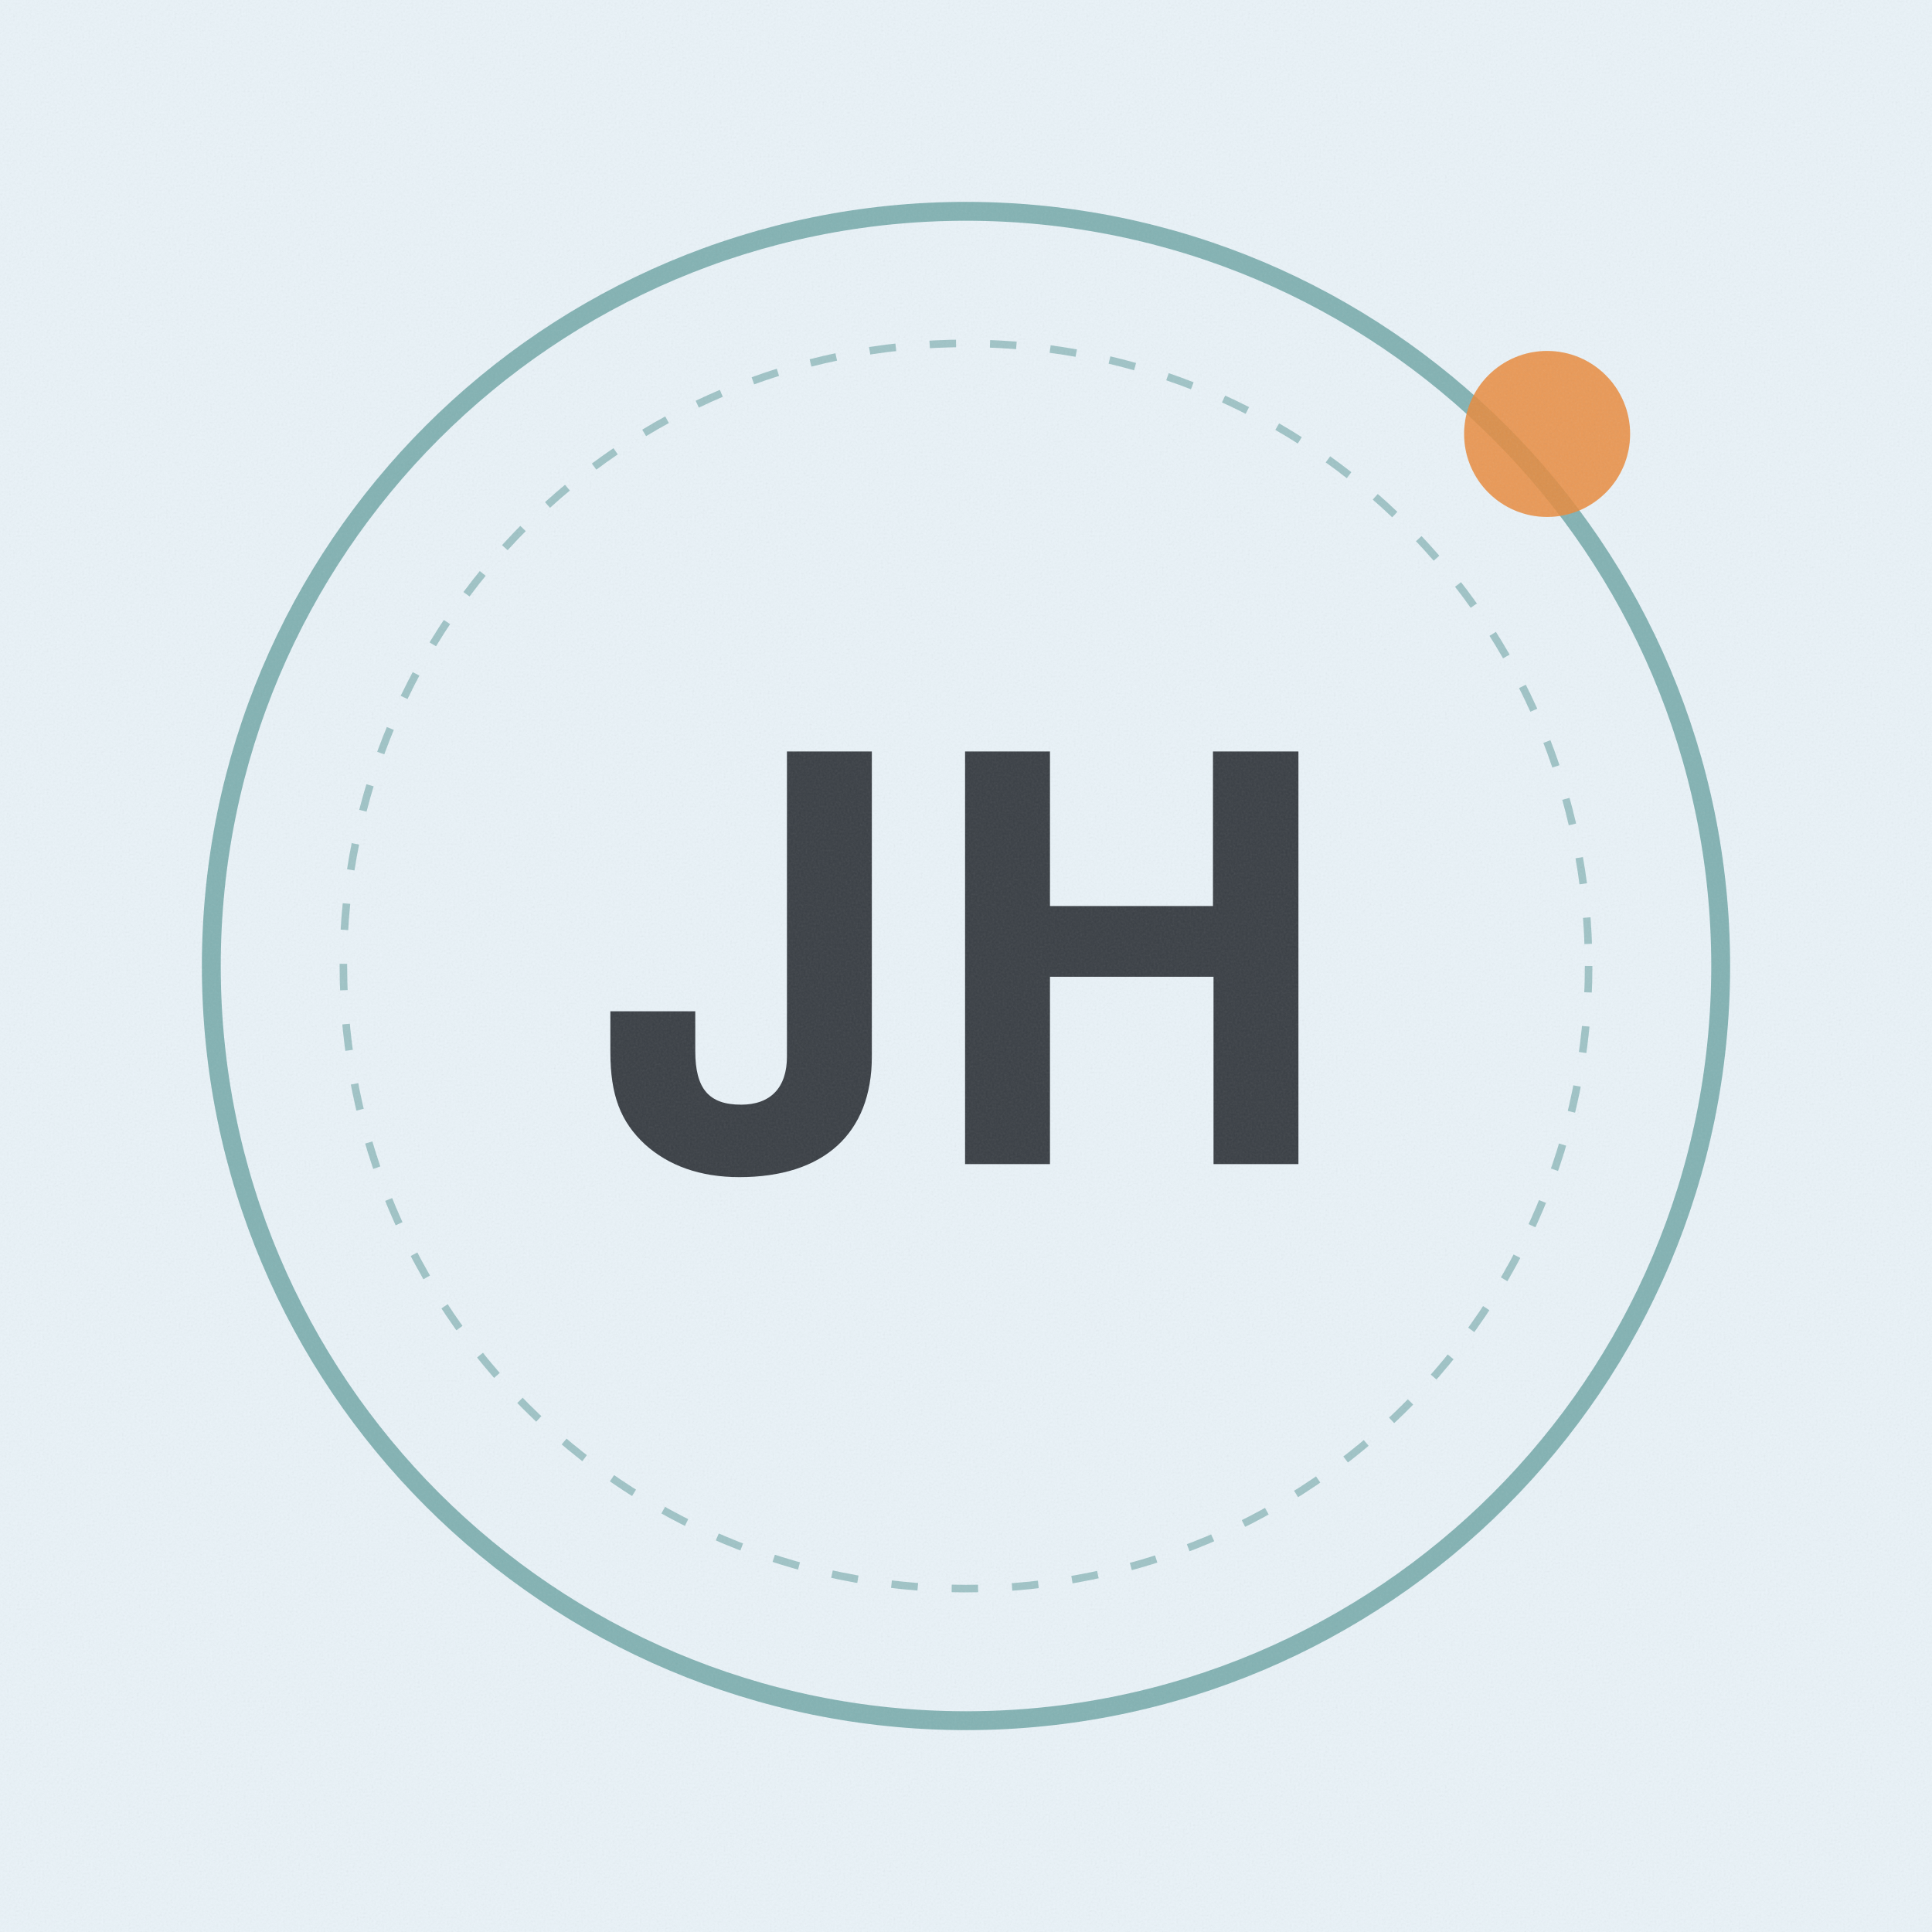
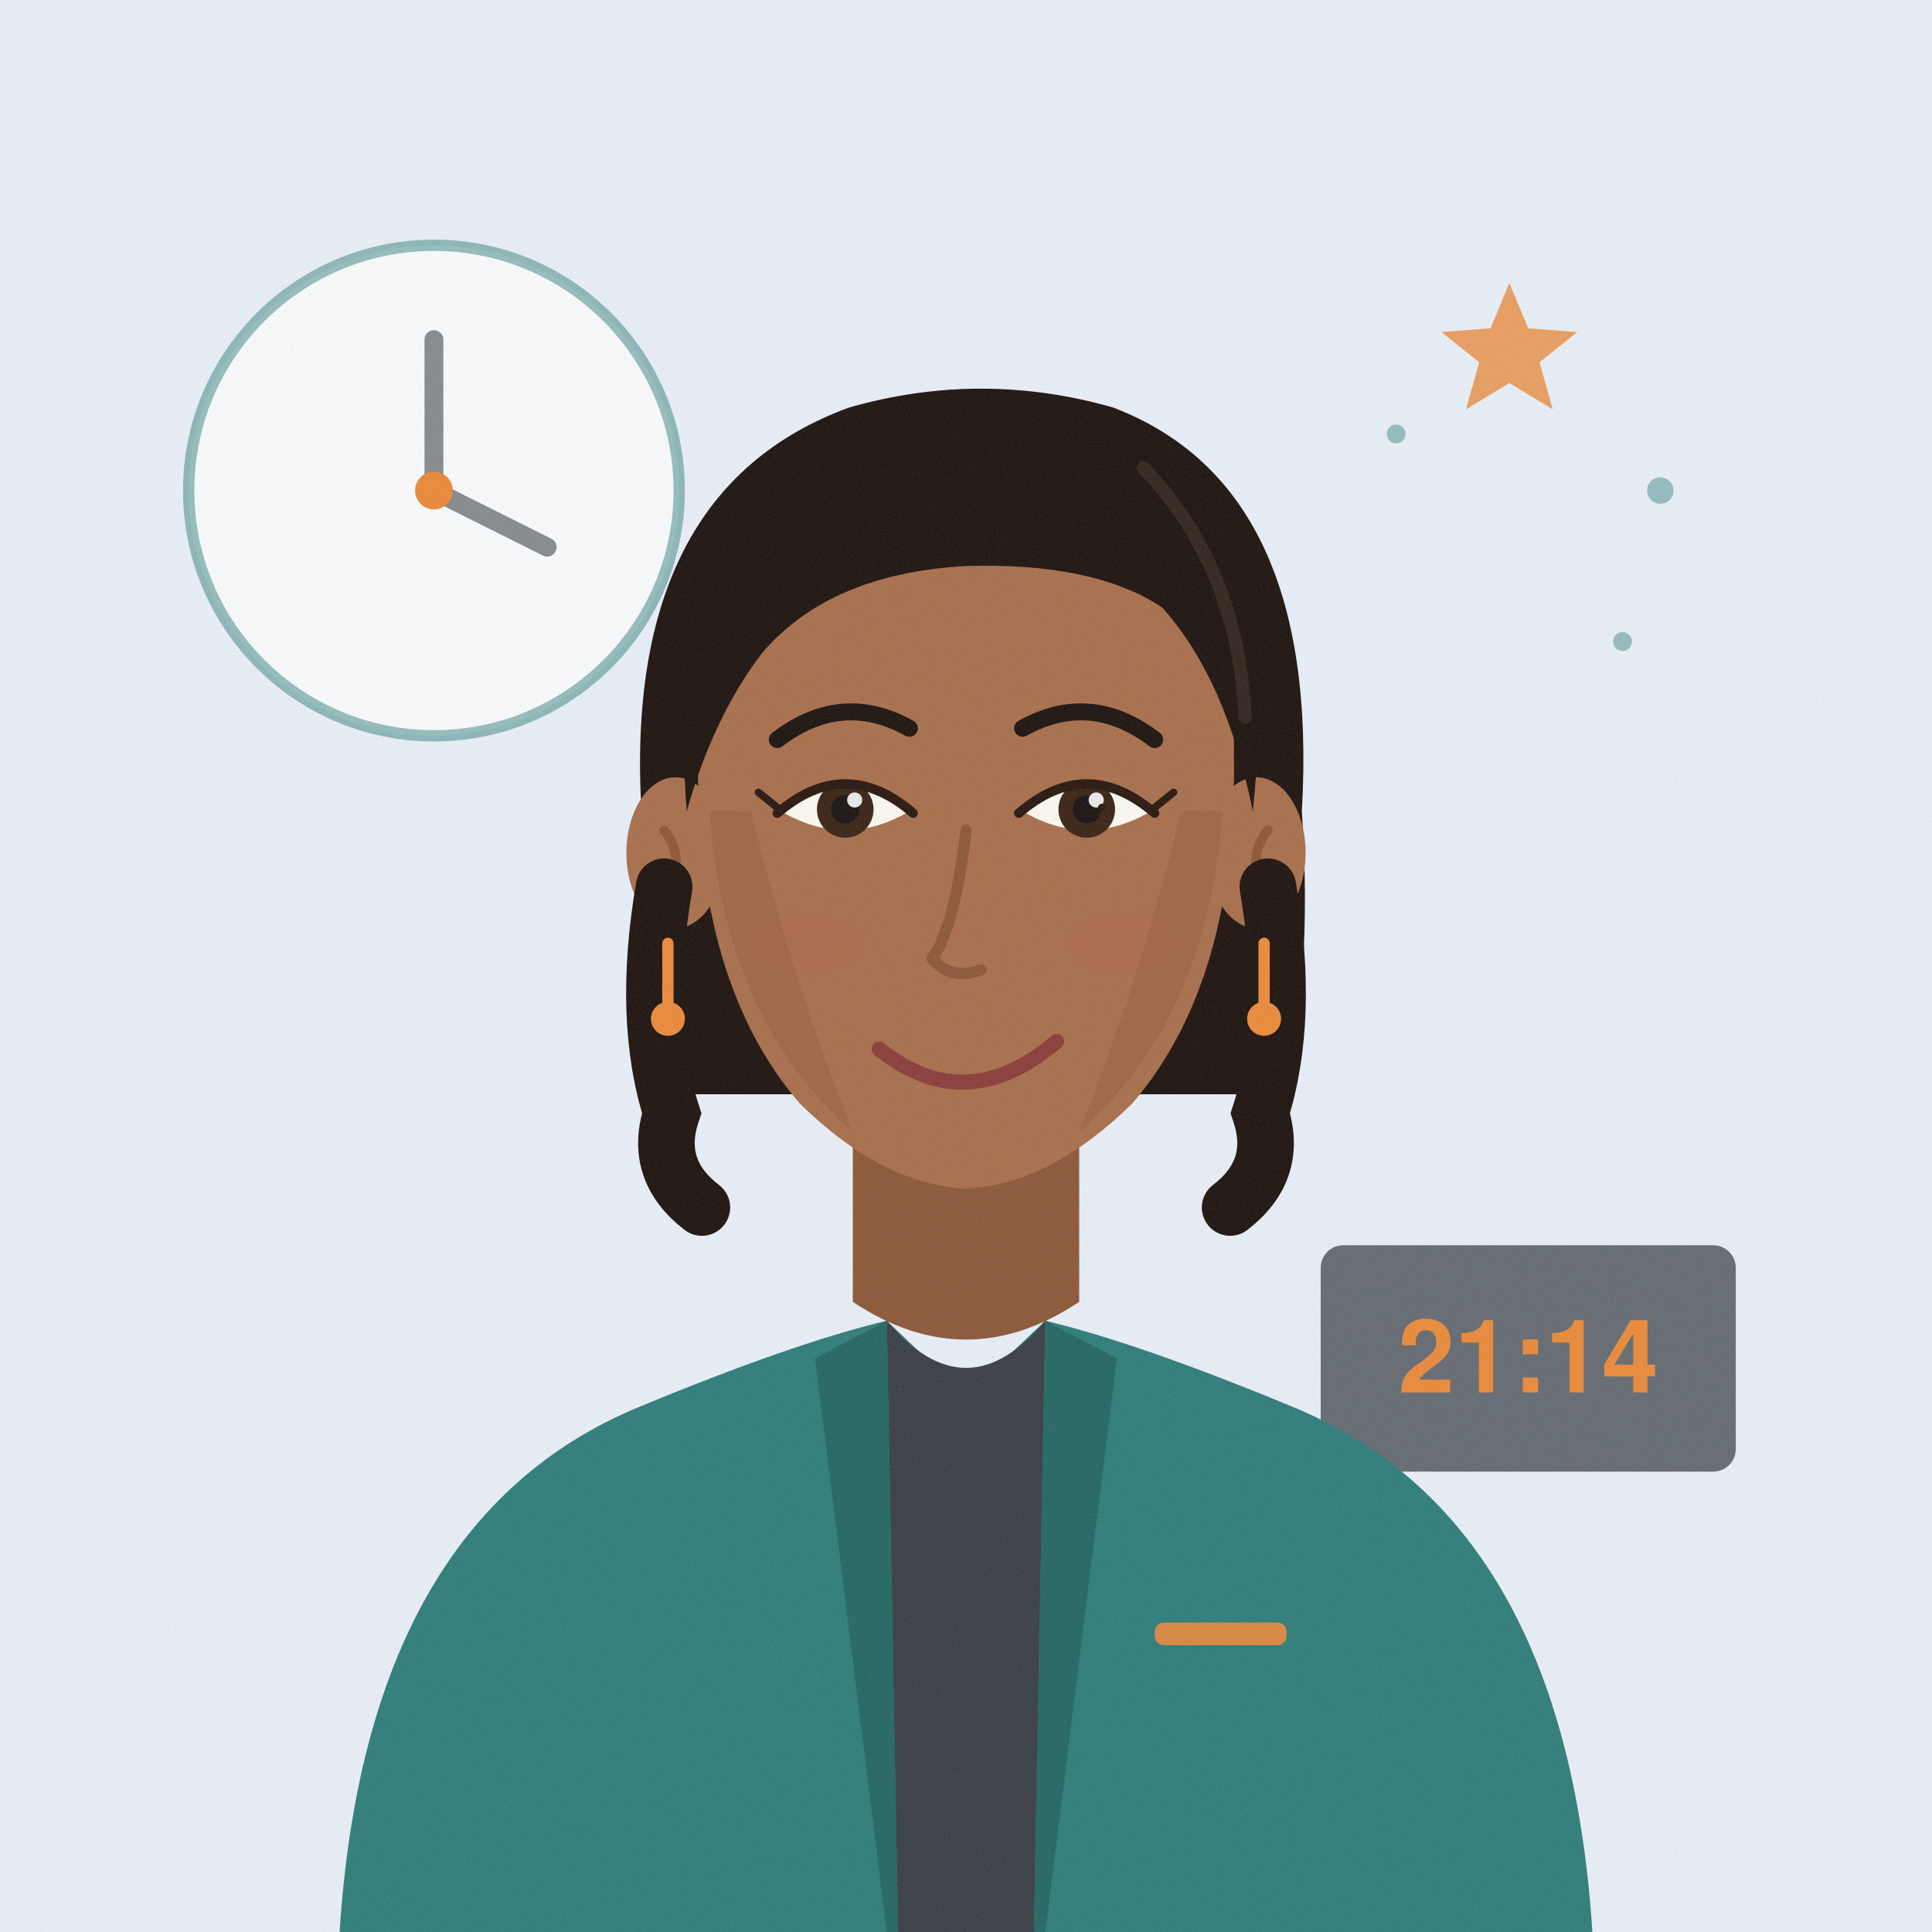
<svg xmlns="http://www.w3.org/2000/svg" width="1024" height="1024" viewBox="0 0 1024 1024">
  <defs>
    <filter id="g" x="0" y="0" width="100%" height="100%">
-       <feTurbulence type="fractalNoise" baseFrequency="0.9" numOctaves="2" seed="7" />
+       <feTurbulence type="fractalNoise" baseFrequency="0.9" numOctaves="2" seed="7" result="n" />
      <feColorMatrix type="saturate" values="0" />
      <feComponentTransfer>
        <feFuncA type="table" tableValues="0 0.10" />
      </feComponentTransfer>
      <feComposite in2="SourceGraphic" operator="in" />
    </filter>
+     <clipPath id="cl">
+       <rect width="1024" height="1024" />
+     </clipPath>
  </defs>
-   <rect width="1024" height="1024" fill="#e9f2f8" />
-   <circle cx="512" cy="512" r="400" fill="none" stroke="#2f7d7a" stroke-width="10" opacity=".55" />
-   <circle cx="512" cy="512" r="330" fill="none" stroke="#2f7d7a" stroke-width="4" opacity=".4" stroke-dasharray="14 18" />
-   <circle cx="820" cy="230" r="44" fill="#e98a3b" opacity=".85" />
-   <text x="512" y="512" dy=".35em" text-anchor="middle" font-family="Sora, Manrope, Helvetica, Arial, sans-serif" font-weight="700" font-size="300" letter-spacing="8" fill="#3a3f45">JH</text>
+   <rect width="1024" height="1024" fill="#e8eef6" />
+   <g>
+     <circle cx="230" cy="260" r="130" fill="#fff" opacity=".7" />
+     <circle cx="230" cy="260" r="130" fill="none" stroke="#2f7d7a" stroke-width="6" opacity=".5" />
+     <path d="M230 260 L230 180 M230 260 L290 290" stroke="#3a3f45" stroke-width="10" stroke-linecap="round" opacity=".6" />
+     <circle cx="230" cy="260" r="10" fill="#e98a3b" />
+     <g fill="#e98a3b" opacity=".8">
+       <path d="M800 150 l10 24 26 2 -20 16 7 25 -23 -14 -23 14 7 -25 -20 -16 26 -2 Z" />
+     </g>
+     <g fill="#2f7d7a" opacity=".45">
+       <circle cx="880" cy="260" r="7" />
+       <circle cx="740" cy="230" r="5" />
+       <circle cx="860" cy="340" r="5" />
+     </g>
+     <rect x="700" y="660" width="220" height="120" rx="12" fill="#3a3f45" opacity=".75" />
+     <text x="810" y="738" text-anchor="middle" font-family="Helvetica, Arial, sans-serif" font-weight="700" font-size="54" fill="#e98a3b">21:14</text>
+   </g>
+   <path d="M340 430 Q330 260 450 216 Q520 196 590 216 Q700 258 690 430 Q696 520 680 580 L352 580 Q334 520 340 430 Z" fill="#1e1410" />
+   <path d="M180 1024 Q194 806 338 746 Q420 712 470 700 L512 740 L554 700 Q604 712 686 746 Q830 806 844 1024 Z" fill="#2f7d7a" />
+   <path d="M470 700 Q512 750 554 700 L548 1024 L476 1024 Z" fill="#3a3f45" />
+   <path d="M470 700 L432 720 L470 1024 L476 1024 Z" fill="#256764" />
+   <path d="M554 700 L592 720 L554 1024 L548 1024 Z" fill="#256764" />
+   <rect x="612" y="860" width="70" height="12" rx="5" fill="#e98a3b" opacity=".9" />
+   <path d="M452 560 L452 690 Q512 730 572 690 L572 560 Z" fill="#8c5838" />
+   <ellipse cx="358" cy="452" rx="26" ry="40" fill="#a86f4c" />
+   <ellipse cx="666" cy="452" rx="26" ry="40" fill="#a86f4c" />
+   <path d="M352 440 Q362 452 356 468" stroke="#8c5838" stroke-width="5" fill="none" stroke-linecap="round" />
+   <path d="M672 440 Q662 452 668 468" stroke="#8c5838" stroke-width="5" fill="none" stroke-linecap="round" />
+   <path d="M370 400 Q368 270 512 262 Q656 270 654 400 Q656 520 600 585 Q556 628 512 630 Q468 628 424 585 Q368 520 370 400 Z" fill="#a86f4c" />
+   <path d="M376 430 Q384 540 452 600 Q420 520 398 430 Z" fill="#8c5838" opacity=".35" />
+   <path d="M648 430 Q640 540 572 600 Q604 520 626 430 Z" fill="#8c5838" opacity=".35" />
+   <path d="M412 392 Q446 366 482 386" stroke="#1e1410" stroke-width="9" fill="none" stroke-linecap="round" />
+   <path d="M542 386 Q578 366 612 392" stroke="#1e1410" stroke-width="9" fill="none" stroke-linecap="round" />
+   <g>
+     <path d="M414 430 Q448 404 482 430 Q448 450 414 430 Z" fill="#fbf7f0" />
+     <circle cx="448" cy="429" r="15" fill="#3a2416" />
+     <circle cx="448" cy="429" r="7.5" fill="#1a1412" />
+     <circle cx="453" cy="424" r="4" fill="#fff" opacity=".9" />
+     <path d="M412 431 Q448 400 484 431" fill="none" stroke="#2a1810" stroke-width="5" stroke-linecap="round" />
+   </g>
+   <g>
+     <path d="M542 430 Q576 404 610 430 Q576 450 542 430 Z" fill="#fbf7f0" />
+     <circle cx="576" cy="429" r="15" fill="#3a2416" />
+     <circle cx="576" cy="429" r="7.5" fill="#1a1412" />
+     <circle cx="581" cy="424" r="4" fill="#fff" opacity=".9" />
+     <path d="M540 431 Q576 400 612 431" fill="none" stroke="#2a1810" stroke-width="5" stroke-linecap="round" />
+   </g>
+   <path d="M412 428 l-10 -8 M584 428 l0 0 M612 428 l10 -8" stroke="#2a1810" stroke-width="4" stroke-linecap="round" />
+   <path d="M512 440 Q506 492 494 508 Q504 520 520 514" fill="none" stroke="#8c5838" stroke-width="6" stroke-linecap="round" stroke-linejoin="round" />
+   <path d="M466 556 Q512 593 560 552" fill="none" stroke="#8a3e3a" stroke-width="8" stroke-linecap="round" />
+   <path d="M478 562 Q512 587 548 560" fill="none" stroke="#8a3e3a" stroke-width="3" opacity=".5" stroke-linecap="round" />
+   <ellipse cx="428" cy="500" rx="30" ry="16" fill="#b8604a" opacity=".18" />
+   <ellipse cx="596" cy="500" rx="30" ry="16" fill="#b8604a" opacity=".18" />
+   <path d="M364 430 Q352 286 446 238 Q526 202 606 238 Q680 280 664 430 Q650 360 616 322 Q580 298 512 300 Q440 304 404 346 Q378 380 364 430 Z" fill="#1e1410" />
+   <path d="M352 470 Q340 540 356 590 Q346 620 372 640" stroke="#1e1410" stroke-width="30" fill="none" stroke-linecap="round" />
+   <path d="M672 470 Q684 540 668 590 Q678 620 652 640" stroke="#1e1410" stroke-width="30" fill="none" stroke-linecap="round" />
+   <path d="M606 248 Q656 300 660 380" stroke="#3a2a22" stroke-width="7" fill="none" stroke-linecap="round" opacity=".8" />
+   <path d="M354 500 l0 34" stroke="#e98a3b" stroke-width="6" stroke-linecap="round" />
+   <circle cx="354" cy="540" r="9" fill="#e98a3b" />
+   <path d="M670 500 l0 34" stroke="#e98a3b" stroke-width="6" stroke-linecap="round" />
+   <circle cx="670" cy="540" r="9" fill="#e98a3b" />
  <rect width="1024" height="1024" fill="#000" filter="url(#g)" />
</svg>
